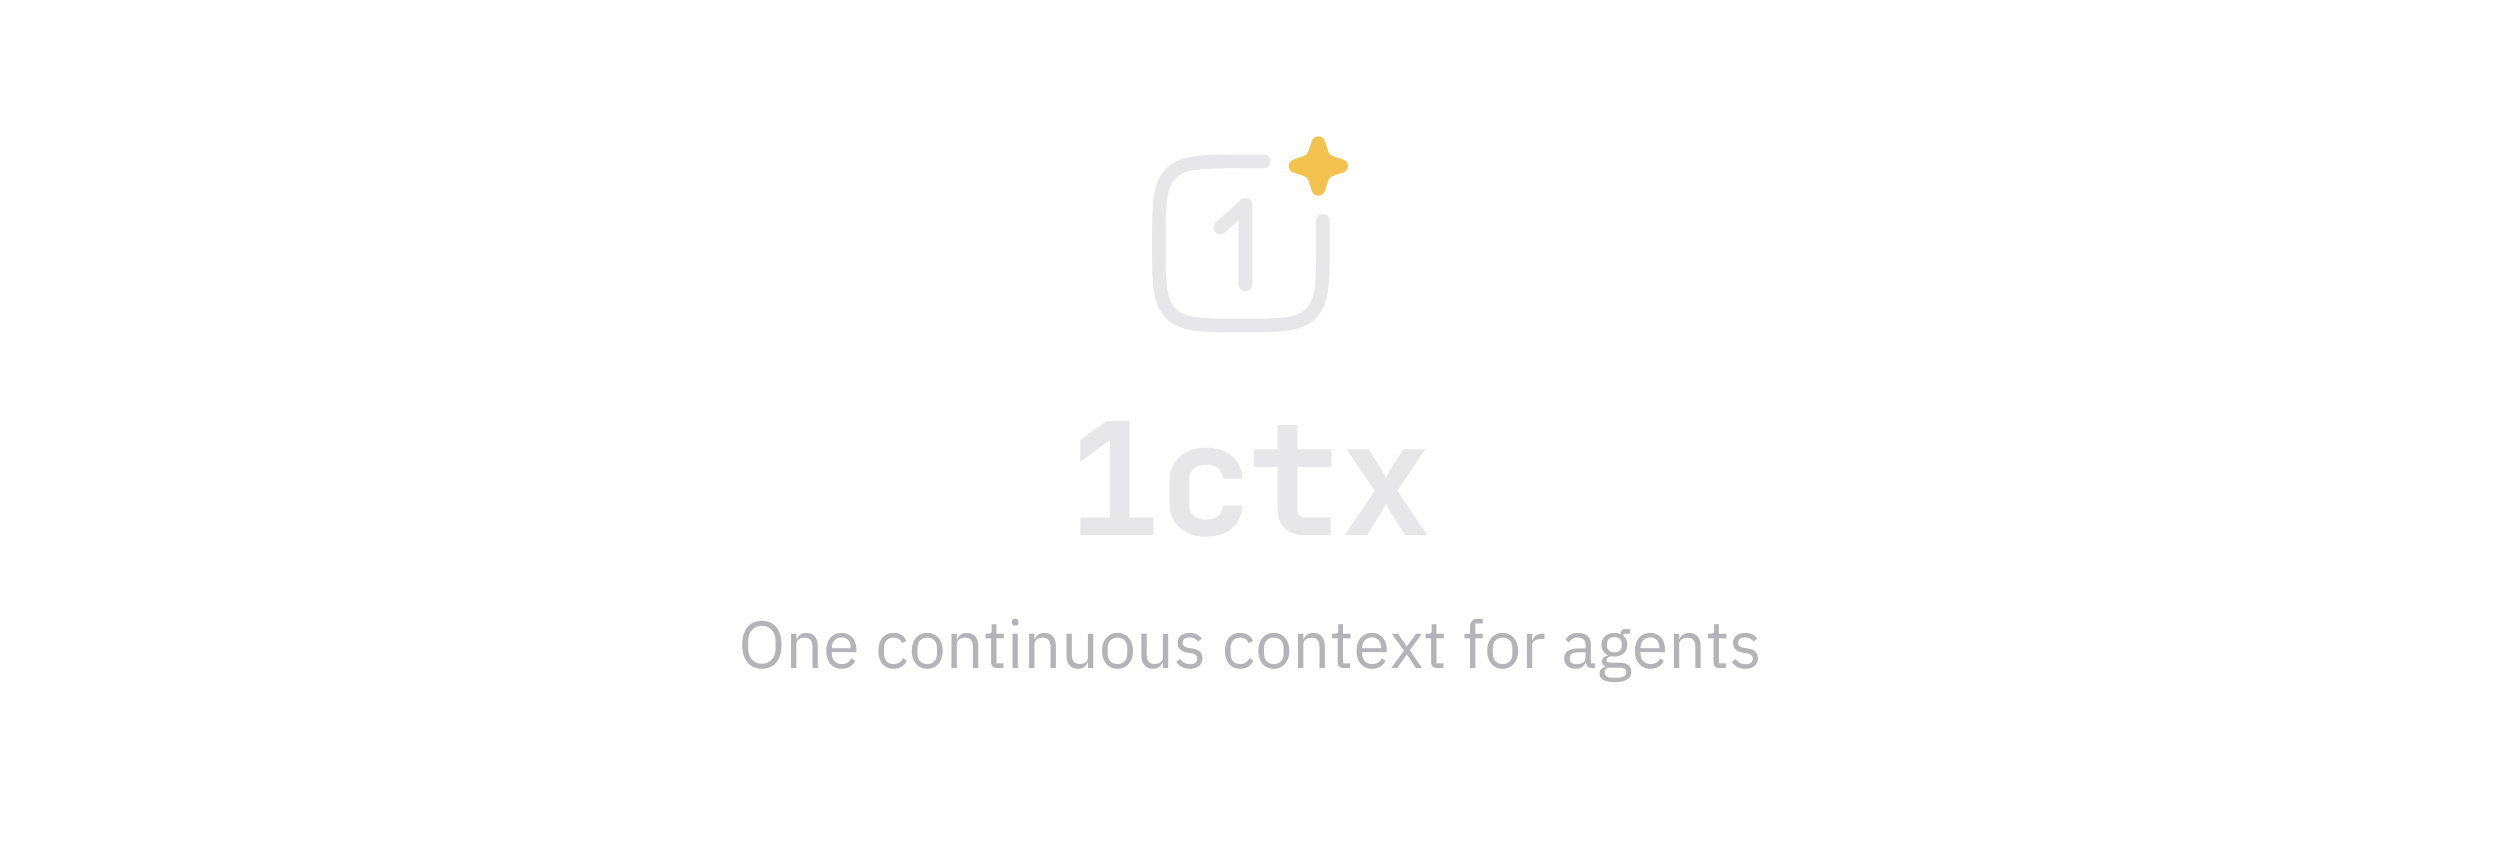
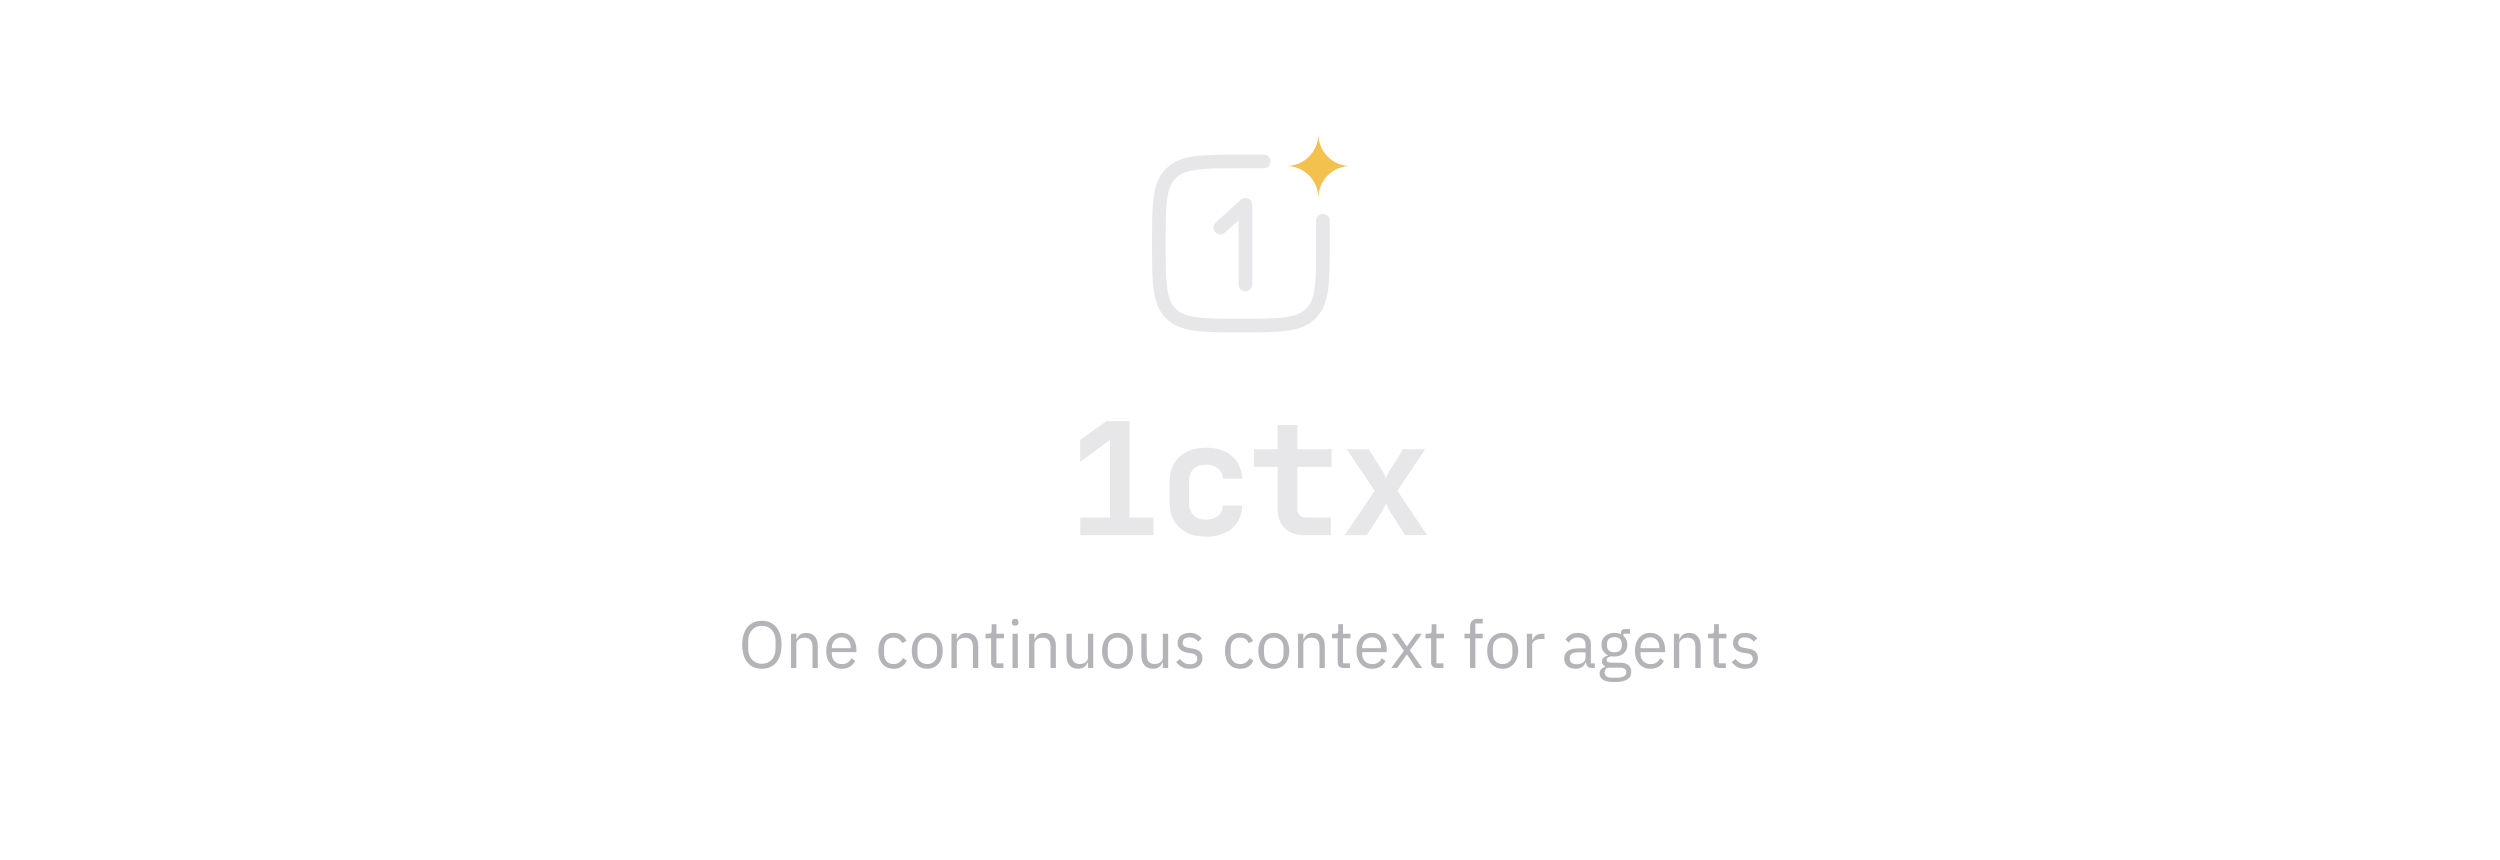
<svg xmlns="http://www.w3.org/2000/svg" width="640" height="220" viewBox="0 0 640 220">
  <g transform="translate(292.0 32) scale(2.333333)" fill="none" stroke-width="1.5" stroke-linecap="round" stroke-linejoin="round">
    <path stroke="#e7e7e9" d="M13.5 4H11C6.757 4 4.636 4 3.318 5.318S2 8.758 2 13s0 6.364 1.318 7.682S6.758 22 11 22s6.364 0 7.682-1.318S20 17.242 20 13v-2.5" />
    <path stroke="#e7e7e9" d="M8.75 11.25 11.5 8.75V17.5" />
-     <path stroke="#f2c14e" d="M19.5 2.938V4.5m0 0v1.563m0-1.563h-1.25m1.25 0h1.25m1.25 0l-1.084-.361a1.67 1.67 0 0 1-1.055-1.055L19.5 2l-.361 1.084a1.67 1.67 0 0 1-1.055 1.055L17 4.5l1.084.361c.498.166.889.557 1.055 1.055L19.5 7l.361-1.084a1.67 1.67 0 0 1 1.055-1.055z" />
+     <path fill="#f2c14e" stroke="none" d="M19.5 1.0C19.5 2.925 21.075 4.5 23.0 4.5C21.075 4.5 19.5 6.075 19.5 8.0C19.5 6.075 17.925 4.5 16.0 4.5C17.925 4.5 19.5 2.925 19.5 1.0Z" />
  </g>
  <path fill="#e7e7e9" transform="translate(273.2 137)" d="M3.36 0.0V-4.52H10.96V-24.36L3.32 -18.76V-24.36L10.04 -29.2H15.96V-4.52H22.08V0.0Z M35.56 0.4Q32.72 0.4 30.62 -0.66Q28.52 -1.72 27.36 -3.66Q26.2 -5.6 26.2 -8.24V-13.76Q26.2 -16.4 27.36 -18.34Q28.52 -20.28 30.62 -21.34Q32.72 -22.4 35.56 -22.4Q39.68 -22.4 42.18 -20.26Q44.68 -18.12 44.8 -14.44H39.88Q39.76 -16.16 38.58 -17.1Q37.4 -18.04 35.56 -18.04Q33.52 -18.04 32.36 -16.94Q31.2 -15.84 31.2 -13.8V-8.24Q31.2 -6.2 32.36 -5.08Q33.52 -3.96 35.56 -3.96Q37.44 -3.96 38.6 -4.9Q39.76 -5.84 39.88 -7.56H44.8Q44.68 -3.88 42.18 -1.74Q39.68 0.4 35.56 0.4Z M60.6 0.0Q57.52 0.0 55.7 -1.78Q53.88 -3.56 53.88 -6.6V-17.48H47.8V-22.0H53.88V-28.2H58.92V-22.0H67.68V-17.48H58.92V-6.72Q58.92 -5.76 59.46 -5.14Q60.0 -4.52 60.96 -4.52H67.48V0.0Z M71.04 0.0 78.72 -11.36 71.56 -22.0H77.2L80.6 -16.6Q80.92 -16.12 81.2 -15.52Q81.48 -14.92 81.6 -14.56Q81.76 -14.92 82.02 -15.52Q82.28 -16.12 82.6 -16.6L86.0 -22.0H91.68L84.52 -11.36L92.16 0.0H86.48L82.68 -6.04Q82.36 -6.52 82.06 -7.14Q81.76 -7.76 81.6 -8.12Q81.44 -7.76 81.16 -7.14Q80.88 -6.52 80.56 -6.04L76.72 0.0Z" />
  <path fill="#b3b3b8" transform="translate(189.0235 171)" d="M6.018 0.204Q4.862 0.204 3.936 -0.196Q3.009 -0.595 2.355 -1.369Q1.7 -2.142 1.343 -3.29Q0.986 -4.437 0.986 -5.933Q0.986 -7.429 1.343 -8.568Q1.7 -9.707 2.355 -10.489Q3.009 -11.271 3.936 -11.671Q4.862 -12.07 6.018 -12.07Q7.157 -12.07 8.092 -11.671Q9.027 -11.271 9.681 -10.489Q10.336 -9.707 10.693 -8.568Q11.05 -7.429 11.05 -5.933Q11.05 -4.437 10.693 -3.29Q10.336 -2.142 9.681 -1.369Q9.027 -0.595 8.092 -0.196Q7.157 0.204 6.018 0.204ZM6.018 -1.071Q6.783 -1.071 7.429 -1.343Q8.075 -1.615 8.543 -2.125Q9.01 -2.635 9.265 -3.349Q9.52 -4.063 9.52 -4.947V-6.919Q9.52 -7.803 9.265 -8.517Q9.01 -9.231 8.543 -9.741Q8.075 -10.251 7.429 -10.523Q6.783 -10.795 6.018 -10.795Q5.253 -10.795 4.607 -10.523Q3.961 -10.251 3.494 -9.741Q3.026 -9.231 2.771 -8.517Q2.516 -7.803 2.516 -6.919V-4.947Q2.516 -4.063 2.771 -3.349Q3.026 -2.635 3.494 -2.125Q3.961 -1.615 4.607 -1.343Q5.253 -1.071 6.018 -1.071Z M13.481 0.0V-8.772H14.841V-7.344H14.909Q15.232 -8.092 15.819 -8.534Q16.405 -8.976 17.391 -8.976Q18.751 -8.976 19.541 -8.101Q20.332 -7.225 20.332 -5.627V0.0H18.972V-5.389Q18.972 -7.752 16.983 -7.752Q16.575 -7.752 16.193 -7.65Q15.81 -7.548 15.504 -7.344Q15.198 -7.14 15.02 -6.825Q14.841 -6.511 14.841 -6.086V0.0Z M26.435 0.204Q25.534 0.204 24.811 -0.119Q24.089 -0.442 23.57 -1.046Q23.052 -1.649 22.771 -2.49Q22.491 -3.332 22.491 -4.386Q22.491 -5.423 22.771 -6.273Q23.052 -7.123 23.57 -7.726Q24.089 -8.33 24.811 -8.653Q25.534 -8.976 26.435 -8.976Q27.319 -8.976 28.016 -8.653Q28.713 -8.33 29.206 -7.761Q29.699 -7.191 29.962 -6.409Q30.226 -5.627 30.226 -4.692V-4.046H23.919V-3.638Q23.919 -3.077 24.098 -2.593Q24.276 -2.108 24.608 -1.751Q24.939 -1.394 25.424 -1.19Q25.908 -0.986 26.52 -0.986Q27.353 -0.986 27.974 -1.377Q28.594 -1.768 28.934 -2.499L29.903 -1.802Q29.478 -0.901 28.577 -0.349Q27.676 0.204 26.435 0.204ZM26.435 -7.837Q25.874 -7.837 25.415 -7.642Q24.956 -7.446 24.624 -7.089Q24.293 -6.732 24.106 -6.248Q23.919 -5.763 23.919 -5.185V-5.066H28.764V-5.253Q28.764 -6.426 28.127 -7.132Q27.489 -7.837 26.435 -7.837Z M39.746 0.204Q38.828 0.204 38.097 -0.119Q37.366 -0.442 36.864 -1.037Q36.363 -1.632 36.099 -2.482Q35.836 -3.332 35.836 -4.386Q35.836 -5.44 36.099 -6.29Q36.363 -7.14 36.864 -7.735Q37.366 -8.33 38.097 -8.653Q38.828 -8.976 39.746 -8.976Q41.055 -8.976 41.846 -8.407Q42.636 -7.837 43.027 -6.919L41.888 -6.341Q41.65 -7.021 41.106 -7.395Q40.562 -7.769 39.746 -7.769Q39.134 -7.769 38.675 -7.574Q38.216 -7.378 37.91 -7.03Q37.604 -6.681 37.451 -6.197Q37.298 -5.712 37.298 -5.134V-3.638Q37.298 -2.482 37.919 -1.743Q38.539 -1.003 39.746 -1.003Q41.395 -1.003 42.126 -2.533L43.112 -1.87Q42.687 -0.918 41.846 -0.357Q41.004 0.204 39.746 0.204Z M48.348 0.204Q47.464 0.204 46.733 -0.119Q46.002 -0.442 45.484 -1.046Q44.965 -1.649 44.676 -2.49Q44.387 -3.332 44.387 -4.386Q44.387 -5.423 44.676 -6.273Q44.965 -7.123 45.484 -7.726Q46.002 -8.33 46.733 -8.653Q47.464 -8.976 48.348 -8.976Q49.232 -8.976 49.954 -8.653Q50.677 -8.33 51.204 -7.726Q51.731 -7.123 52.02 -6.273Q52.309 -5.423 52.309 -4.386Q52.309 -3.332 52.02 -2.49Q51.731 -1.649 51.204 -1.046Q50.677 -0.442 49.954 -0.119Q49.232 0.204 48.348 0.204ZM48.348 -1.003Q49.453 -1.003 50.15 -1.683Q50.847 -2.363 50.847 -3.757V-5.015Q50.847 -6.409 50.15 -7.089Q49.453 -7.769 48.348 -7.769Q47.243 -7.769 46.546 -7.089Q45.849 -6.409 45.849 -5.015V-3.757Q45.849 -2.363 46.546 -1.683Q47.243 -1.003 48.348 -1.003Z M54.553 0.0V-8.772H55.913V-7.344H55.981Q56.304 -8.092 56.891 -8.534Q57.477 -8.976 58.463 -8.976Q59.823 -8.976 60.614 -8.101Q61.404 -7.225 61.404 -5.627V0.0H60.044V-5.389Q60.044 -7.752 58.055 -7.752Q57.647 -7.752 57.265 -7.65Q56.882 -7.548 56.576 -7.344Q56.27 -7.14 56.092 -6.825Q55.913 -6.511 55.913 -6.086V0.0Z M66.147 0.0Q65.433 0.0 65.067 -0.4Q64.702 -0.799 64.702 -1.445V-7.582H63.257V-8.772H64.073Q64.515 -8.772 64.677 -8.951Q64.838 -9.129 64.838 -9.571V-11.203H66.062V-8.772H67.983V-7.582H66.062V-1.19H67.847V0.0Z M70.856 -10.829Q70.414 -10.829 70.219 -11.042Q70.023 -11.254 70.023 -11.594V-11.815Q70.023 -12.155 70.219 -12.367Q70.414 -12.58 70.856 -12.58Q71.298 -12.58 71.494 -12.367Q71.689 -12.155 71.689 -11.815V-11.594Q71.689 -11.254 71.494 -11.042Q71.298 -10.829 70.856 -10.829ZM70.176 -8.772H71.536V0.0H70.176Z M74.426 0.0V-8.772H75.786V-7.344H75.854Q76.177 -8.092 76.764 -8.534Q77.35 -8.976 78.336 -8.976Q79.696 -8.976 80.487 -8.101Q81.277 -7.225 81.277 -5.627V0.0H79.917V-5.389Q79.917 -7.752 77.928 -7.752Q77.52 -7.752 77.138 -7.65Q76.755 -7.548 76.449 -7.344Q76.143 -7.14 75.965 -6.825Q75.786 -6.511 75.786 -6.086V0.0Z M89.488 -1.428H89.42Q89.284 -1.122 89.089 -0.825Q88.893 -0.527 88.604 -0.297Q88.315 -0.068 87.907 0.068Q87.499 0.204 86.955 0.204Q85.595 0.204 84.796 -0.672Q83.997 -1.547 83.997 -3.145V-8.772H85.357V-3.383Q85.357 -1.02 87.363 -1.02Q87.771 -1.02 88.154 -1.122Q88.536 -1.224 88.834 -1.428Q89.131 -1.632 89.31 -1.947Q89.488 -2.261 89.488 -2.703V-8.772H90.848V0.0H89.488Z M97.053 0.204Q96.169 0.204 95.438 -0.119Q94.707 -0.442 94.189 -1.046Q93.67 -1.649 93.381 -2.49Q93.092 -3.332 93.092 -4.386Q93.092 -5.423 93.381 -6.273Q93.67 -7.123 94.189 -7.726Q94.707 -8.33 95.438 -8.653Q96.169 -8.976 97.053 -8.976Q97.937 -8.976 98.66 -8.653Q99.382 -8.33 99.909 -7.726Q100.436 -7.123 100.725 -6.273Q101.014 -5.423 101.014 -4.386Q101.014 -3.332 100.725 -2.49Q100.436 -1.649 99.909 -1.046Q99.382 -0.442 98.66 -0.119Q97.937 0.204 97.053 0.204ZM97.053 -1.003Q98.158 -1.003 98.855 -1.683Q99.552 -2.363 99.552 -3.757V-5.015Q99.552 -6.409 98.855 -7.089Q98.158 -7.769 97.053 -7.769Q95.948 -7.769 95.251 -7.089Q94.554 -6.409 94.554 -5.015V-3.757Q94.554 -2.363 95.251 -1.683Q95.948 -1.003 97.053 -1.003Z M108.664 -1.428H108.596Q108.46 -1.122 108.265 -0.825Q108.069 -0.527 107.78 -0.297Q107.491 -0.068 107.083 0.068Q106.675 0.204 106.131 0.204Q104.771 0.204 103.972 -0.672Q103.173 -1.547 103.173 -3.145V-8.772H104.533V-3.383Q104.533 -1.02 106.539 -1.02Q106.947 -1.02 107.33 -1.122Q107.712 -1.224 108.01 -1.428Q108.307 -1.632 108.486 -1.947Q108.664 -2.261 108.664 -2.703V-8.772H110.024V0.0H108.664Z M115.549 0.204Q114.325 0.204 113.501 -0.264Q112.676 -0.731 112.081 -1.513L113.05 -2.295Q113.56 -1.649 114.189 -1.3Q114.818 -0.952 115.651 -0.952Q116.518 -0.952 117.003 -1.326Q117.487 -1.7 117.487 -2.38Q117.487 -2.89 117.156 -3.256Q116.824 -3.621 115.957 -3.757L115.26 -3.859Q114.648 -3.944 114.138 -4.123Q113.628 -4.301 113.246 -4.599Q112.863 -4.896 112.651 -5.338Q112.438 -5.78 112.438 -6.392Q112.438 -7.038 112.676 -7.523Q112.914 -8.007 113.331 -8.33Q113.747 -8.653 114.325 -8.815Q114.903 -8.976 115.566 -8.976Q116.637 -8.976 117.36 -8.602Q118.082 -8.228 118.626 -7.565L117.725 -6.749Q117.436 -7.157 116.875 -7.489Q116.314 -7.82 115.464 -7.82Q114.614 -7.82 114.181 -7.455Q113.747 -7.089 113.747 -6.46Q113.747 -5.814 114.181 -5.525Q114.614 -5.236 115.43 -5.1L116.11 -4.998Q117.572 -4.777 118.184 -4.157Q118.796 -3.536 118.796 -2.533Q118.796 -1.258 117.929 -0.527Q117.062 0.204 115.549 0.204Z M128.469 0.204Q127.551 0.204 126.82 -0.119Q126.089 -0.442 125.588 -1.037Q125.086 -1.632 124.823 -2.482Q124.559 -3.332 124.559 -4.386Q124.559 -5.44 124.823 -6.29Q125.086 -7.14 125.588 -7.735Q126.089 -8.33 126.82 -8.653Q127.551 -8.976 128.469 -8.976Q129.778 -8.976 130.569 -8.407Q131.359 -7.837 131.75 -6.919L130.611 -6.341Q130.373 -7.021 129.829 -7.395Q129.285 -7.769 128.469 -7.769Q127.857 -7.769 127.398 -7.574Q126.939 -7.378 126.633 -7.03Q126.327 -6.681 126.174 -6.197Q126.021 -5.712 126.021 -5.134V-3.638Q126.021 -2.482 126.642 -1.743Q127.262 -1.003 128.469 -1.003Q130.118 -1.003 130.849 -2.533L131.835 -1.87Q131.41 -0.918 130.569 -0.357Q129.727 0.204 128.469 0.204Z M137.071 0.204Q136.187 0.204 135.456 -0.119Q134.725 -0.442 134.207 -1.046Q133.688 -1.649 133.399 -2.49Q133.11 -3.332 133.11 -4.386Q133.11 -5.423 133.399 -6.273Q133.688 -7.123 134.207 -7.726Q134.725 -8.33 135.456 -8.653Q136.187 -8.976 137.071 -8.976Q137.955 -8.976 138.678 -8.653Q139.4 -8.33 139.927 -7.726Q140.454 -7.123 140.743 -6.273Q141.032 -5.423 141.032 -4.386Q141.032 -3.332 140.743 -2.49Q140.454 -1.649 139.927 -1.046Q139.4 -0.442 138.678 -0.119Q137.955 0.204 137.071 0.204ZM137.071 -1.003Q138.176 -1.003 138.873 -1.683Q139.57 -2.363 139.57 -3.757V-5.015Q139.57 -6.409 138.873 -7.089Q138.176 -7.769 137.071 -7.769Q135.966 -7.769 135.269 -7.089Q134.572 -6.409 134.572 -5.015V-3.757Q134.572 -2.363 135.269 -1.683Q135.966 -1.003 137.071 -1.003Z M143.276 0.0V-8.772H144.636V-7.344H144.704Q145.027 -8.092 145.614 -8.534Q146.2 -8.976 147.186 -8.976Q148.546 -8.976 149.337 -8.101Q150.127 -7.225 150.127 -5.627V0.0H148.767V-5.389Q148.767 -7.752 146.778 -7.752Q146.37 -7.752 145.988 -7.65Q145.605 -7.548 145.299 -7.344Q144.993 -7.14 144.815 -6.825Q144.636 -6.511 144.636 -6.086V0.0Z M154.87 0.0Q154.156 0.0 153.791 -0.4Q153.425 -0.799 153.425 -1.445V-7.582H151.98V-8.772H152.796Q153.238 -8.772 153.4 -8.951Q153.561 -9.129 153.561 -9.571V-11.203H154.785V-8.772H156.706V-7.582H154.785V-1.19H156.57V0.0Z M162.197 0.204Q161.296 0.204 160.574 -0.119Q159.851 -0.442 159.333 -1.046Q158.814 -1.649 158.534 -2.49Q158.253 -3.332 158.253 -4.386Q158.253 -5.423 158.534 -6.273Q158.814 -7.123 159.333 -7.726Q159.851 -8.33 160.574 -8.653Q161.296 -8.976 162.197 -8.976Q163.081 -8.976 163.778 -8.653Q164.475 -8.33 164.968 -7.761Q165.461 -7.191 165.725 -6.409Q165.988 -5.627 165.988 -4.692V-4.046H159.681V-3.638Q159.681 -3.077 159.86 -2.593Q160.038 -2.108 160.37 -1.751Q160.701 -1.394 161.186 -1.19Q161.67 -0.986 162.282 -0.986Q163.115 -0.986 163.736 -1.377Q164.356 -1.768 164.696 -2.499L165.665 -1.802Q165.24 -0.901 164.339 -0.349Q163.438 0.204 162.197 0.204ZM162.197 -7.837Q161.636 -7.837 161.177 -7.642Q160.718 -7.446 160.387 -7.089Q160.055 -6.732 159.868 -6.248Q159.681 -5.763 159.681 -5.185V-5.066H164.526V-5.253Q164.526 -6.426 163.889 -7.132Q163.251 -7.837 162.197 -7.837Z M167.144 0.0 170.391 -4.42 167.28 -8.772H168.878L171.105 -5.508H171.156L173.468 -8.772H174.981L171.887 -4.522L175.049 0.0H173.451L171.173 -3.434H171.122L168.657 0.0Z M178.789 0.0Q178.075 0.0 177.71 -0.4Q177.344 -0.799 177.344 -1.445V-7.582H175.899V-8.772H176.715Q177.157 -8.772 177.319 -8.951Q177.48 -9.129 177.48 -9.571V-11.203H178.704V-8.772H180.625V-7.582H178.704V-1.19H180.489V0.0Z M187.306 -7.582H185.878V-8.772H187.306V-10.54Q187.306 -11.458 187.782 -12.019Q188.258 -12.58 189.227 -12.58H190.553V-11.39H188.666V-8.772H190.553V-7.582H188.666V0.0H187.306Z M195.653 0.204Q194.769 0.204 194.038 -0.119Q193.307 -0.442 192.789 -1.046Q192.27 -1.649 191.981 -2.49Q191.692 -3.332 191.692 -4.386Q191.692 -5.423 191.981 -6.273Q192.27 -7.123 192.789 -7.726Q193.307 -8.33 194.038 -8.653Q194.769 -8.976 195.653 -8.976Q196.537 -8.976 197.26 -8.653Q197.982 -8.33 198.509 -7.726Q199.036 -7.123 199.325 -6.273Q199.614 -5.423 199.614 -4.386Q199.614 -3.332 199.325 -2.49Q199.036 -1.649 198.509 -1.046Q197.982 -0.442 197.26 -0.119Q196.537 0.204 195.653 0.204ZM195.653 -1.003Q196.758 -1.003 197.455 -1.683Q198.152 -2.363 198.152 -3.757V-5.015Q198.152 -6.409 197.455 -7.089Q196.758 -7.769 195.653 -7.769Q194.548 -7.769 193.851 -7.089Q193.154 -6.409 193.154 -5.015V-3.757Q193.154 -2.363 193.851 -1.683Q194.548 -1.003 195.653 -1.003Z M201.858 0.0V-8.772H203.218V-7.157H203.303Q203.541 -7.786 204.153 -8.279Q204.765 -8.772 205.836 -8.772H206.363V-7.412H205.564Q204.459 -7.412 203.839 -6.996Q203.218 -6.579 203.218 -5.95V0.0Z M218.484 0.0Q217.719 0.0 217.388 -0.408Q217.056 -0.816 216.971 -1.428H216.886Q216.597 -0.612 215.934 -0.204Q215.271 0.204 214.353 0.204Q212.959 0.204 212.186 -0.51Q211.412 -1.224 211.412 -2.448Q211.412 -3.689 212.322 -4.352Q213.231 -5.015 215.152 -5.015H216.886V-5.882Q216.886 -6.817 216.376 -7.31Q215.866 -7.803 214.812 -7.803Q214.013 -7.803 213.478 -7.446Q212.942 -7.089 212.585 -6.494L211.769 -7.259Q212.126 -7.973 212.908 -8.475Q213.69 -8.976 214.88 -8.976Q216.478 -8.976 217.362 -8.194Q218.246 -7.412 218.246 -6.018V-1.19H219.249V0.0ZM214.574 -0.952Q215.084 -0.952 215.509 -1.071Q215.934 -1.19 216.24 -1.411Q216.546 -1.632 216.716 -1.921Q216.886 -2.21 216.886 -2.55V-3.995H215.084Q213.911 -3.995 213.376 -3.655Q212.84 -3.315 212.84 -2.669V-2.312Q212.84 -1.666 213.308 -1.309Q213.775 -0.952 214.574 -0.952Z M228.582 0.969Q228.582 2.329 227.52 2.966Q226.457 3.604 224.332 3.604Q222.275 3.604 221.374 3.043Q220.473 2.482 220.473 1.445Q220.473 0.731 220.847 0.332Q221.221 -0.068 221.867 -0.255V-0.442Q221.085 -0.816 221.085 -1.666Q221.085 -2.329 221.51 -2.678Q221.935 -3.026 222.598 -3.196V-3.264Q221.816 -3.638 221.383 -4.335Q220.949 -5.032 220.949 -5.95Q220.949 -6.613 221.187 -7.174Q221.425 -7.735 221.859 -8.135Q222.292 -8.534 222.896 -8.755Q223.499 -8.976 224.247 -8.976Q225.182 -8.976 225.913 -8.636V-8.789Q225.913 -9.299 226.151 -9.631Q226.389 -9.962 226.933 -9.962H228.242V-8.772H226.576V-8.211Q227.052 -7.803 227.316 -7.234Q227.579 -6.664 227.579 -5.95Q227.579 -5.287 227.341 -4.726Q227.103 -4.165 226.67 -3.766Q226.236 -3.366 225.624 -3.145Q225.012 -2.924 224.264 -2.924Q223.839 -2.924 223.414 -3.009Q222.972 -2.89 222.615 -2.66Q222.258 -2.431 222.258 -2.023Q222.258 -1.632 222.632 -1.496Q223.006 -1.36 223.601 -1.36H225.471Q227.103 -1.36 227.843 -0.74Q228.582 -0.119 228.582 0.969ZM227.307 1.071Q227.307 0.544 226.908 0.23Q226.508 -0.085 225.488 -0.085H222.564Q221.748 0.289 221.748 1.105Q221.748 1.683 222.182 2.091Q222.615 2.499 223.652 2.499H224.91Q226.049 2.499 226.678 2.142Q227.307 1.785 227.307 1.071ZM224.264 -4.012Q225.131 -4.012 225.641 -4.429Q226.151 -4.845 226.151 -5.712V-6.188Q226.151 -7.055 225.641 -7.472Q225.131 -7.888 224.264 -7.888Q223.397 -7.888 222.887 -7.472Q222.377 -7.055 222.377 -6.188V-5.712Q222.377 -4.845 222.887 -4.429Q223.397 -4.012 224.264 -4.012Z M233.461 0.204Q232.56 0.204 231.838 -0.119Q231.115 -0.442 230.597 -1.046Q230.078 -1.649 229.798 -2.49Q229.517 -3.332 229.517 -4.386Q229.517 -5.423 229.798 -6.273Q230.078 -7.123 230.597 -7.726Q231.115 -8.33 231.838 -8.653Q232.56 -8.976 233.461 -8.976Q234.345 -8.976 235.042 -8.653Q235.739 -8.33 236.232 -7.761Q236.725 -7.191 236.989 -6.409Q237.252 -5.627 237.252 -4.692V-4.046H230.945V-3.638Q230.945 -3.077 231.124 -2.593Q231.302 -2.108 231.634 -1.751Q231.965 -1.394 232.45 -1.19Q232.934 -0.986 233.546 -0.986Q234.379 -0.986 235 -1.377Q235.62 -1.768 235.96 -2.499L236.929 -1.802Q236.504 -0.901 235.603 -0.349Q234.702 0.204 233.461 0.204ZM233.461 -7.837Q232.9 -7.837 232.441 -7.642Q231.982 -7.446 231.651 -7.089Q231.319 -6.732 231.132 -6.248Q230.945 -5.763 230.945 -5.185V-5.066H235.79V-5.253Q235.79 -6.426 235.153 -7.132Q234.515 -7.837 233.461 -7.837Z M239.496 0.0V-8.772H240.856V-7.344H240.924Q241.247 -8.092 241.834 -8.534Q242.42 -8.976 243.406 -8.976Q244.766 -8.976 245.557 -8.101Q246.347 -7.225 246.347 -5.627V0.0H244.987V-5.389Q244.987 -7.752 242.998 -7.752Q242.59 -7.752 242.208 -7.65Q241.825 -7.548 241.519 -7.344Q241.213 -7.14 241.035 -6.825Q240.856 -6.511 240.856 -6.086V0.0Z M251.09 0.0Q250.376 0.0 250.011 -0.4Q249.645 -0.799 249.645 -1.445V-7.582H248.2V-8.772H249.016Q249.458 -8.772 249.62 -8.951Q249.781 -9.129 249.781 -9.571V-11.203H251.005V-8.772H252.926V-7.582H251.005V-1.19H252.79V0.0Z M257.754 0.204Q256.53 0.204 255.706 -0.264Q254.881 -0.731 254.286 -1.513L255.255 -2.295Q255.765 -1.649 256.394 -1.3Q257.023 -0.952 257.856 -0.952Q258.723 -0.952 259.208 -1.326Q259.692 -1.7 259.692 -2.38Q259.692 -2.89 259.361 -3.256Q259.029 -3.621 258.162 -3.757L257.465 -3.859Q256.853 -3.944 256.343 -4.123Q255.833 -4.301 255.451 -4.599Q255.068 -4.896 254.856 -5.338Q254.643 -5.78 254.643 -6.392Q254.643 -7.038 254.881 -7.523Q255.119 -8.007 255.536 -8.33Q255.952 -8.653 256.53 -8.815Q257.108 -8.976 257.771 -8.976Q258.842 -8.976 259.565 -8.602Q260.287 -8.228 260.831 -7.565L259.93 -6.749Q259.641 -7.157 259.08 -7.489Q258.519 -7.82 257.669 -7.82Q256.819 -7.82 256.386 -7.455Q255.952 -7.089 255.952 -6.46Q255.952 -5.814 256.386 -5.525Q256.819 -5.236 257.635 -5.1L258.315 -4.998Q259.777 -4.777 260.389 -4.157Q261.001 -3.536 261.001 -2.533Q261.001 -1.258 260.134 -0.527Q259.267 0.204 257.754 0.204Z" />
</svg>
